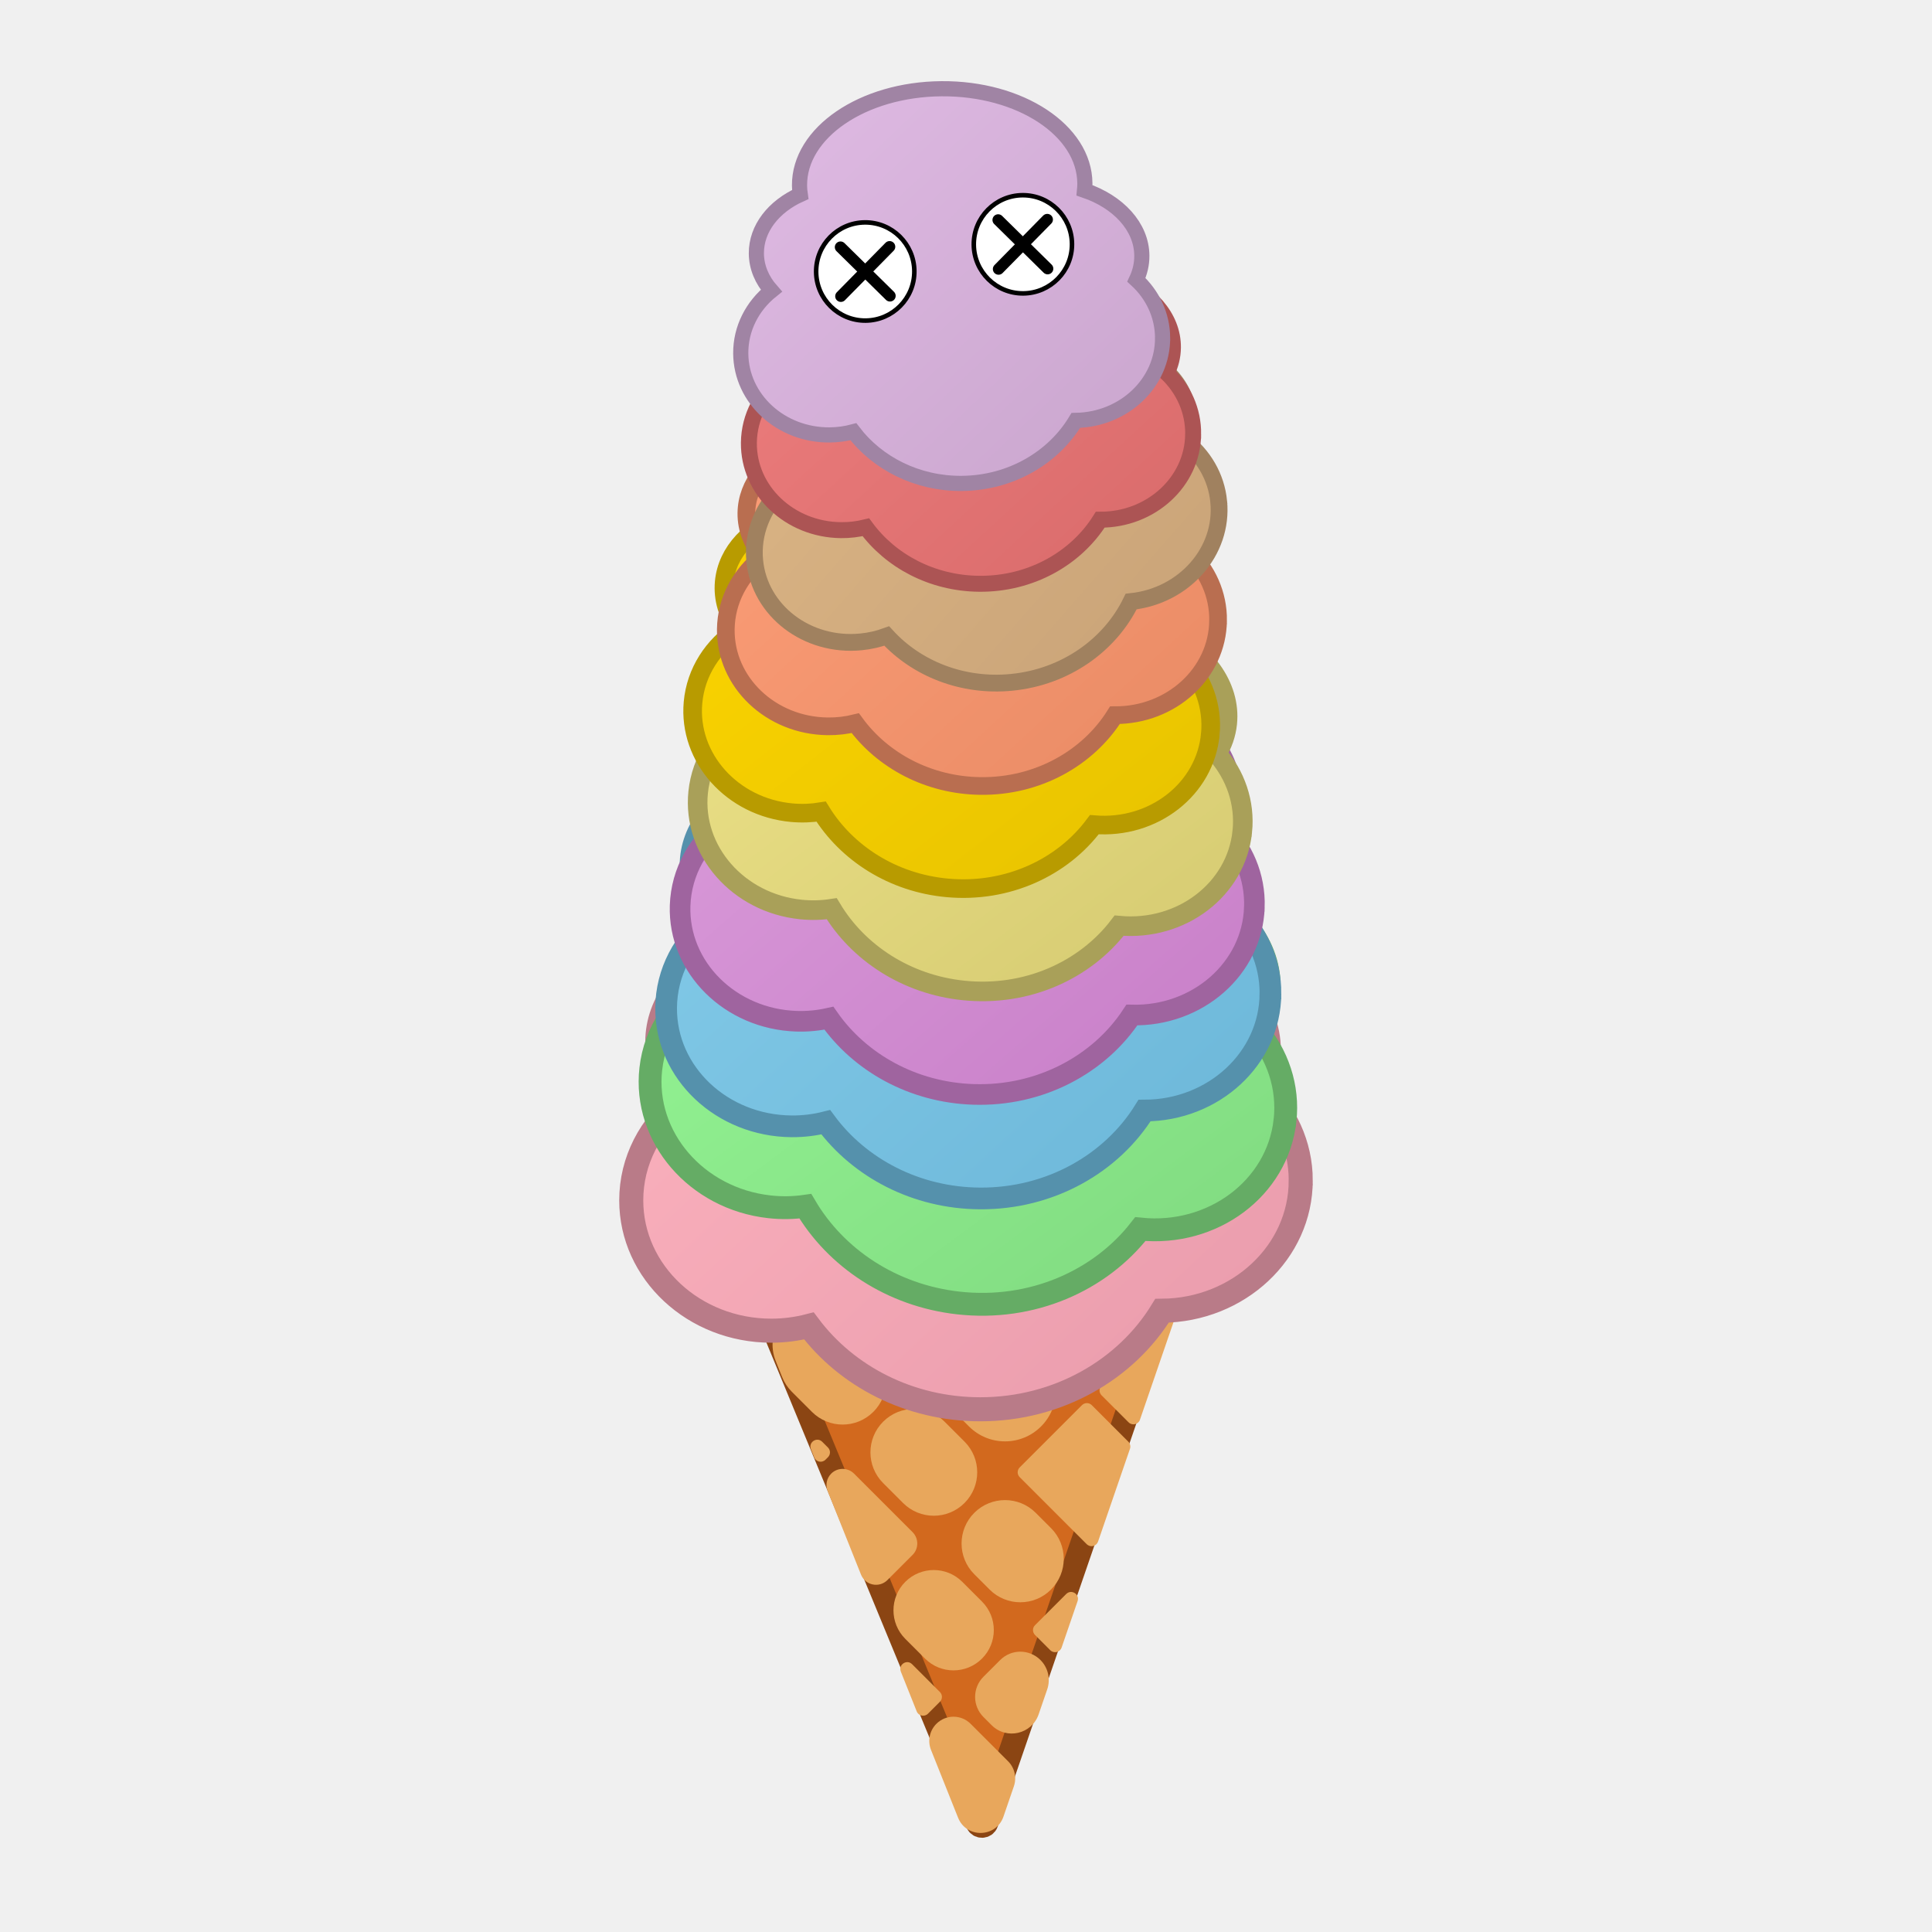
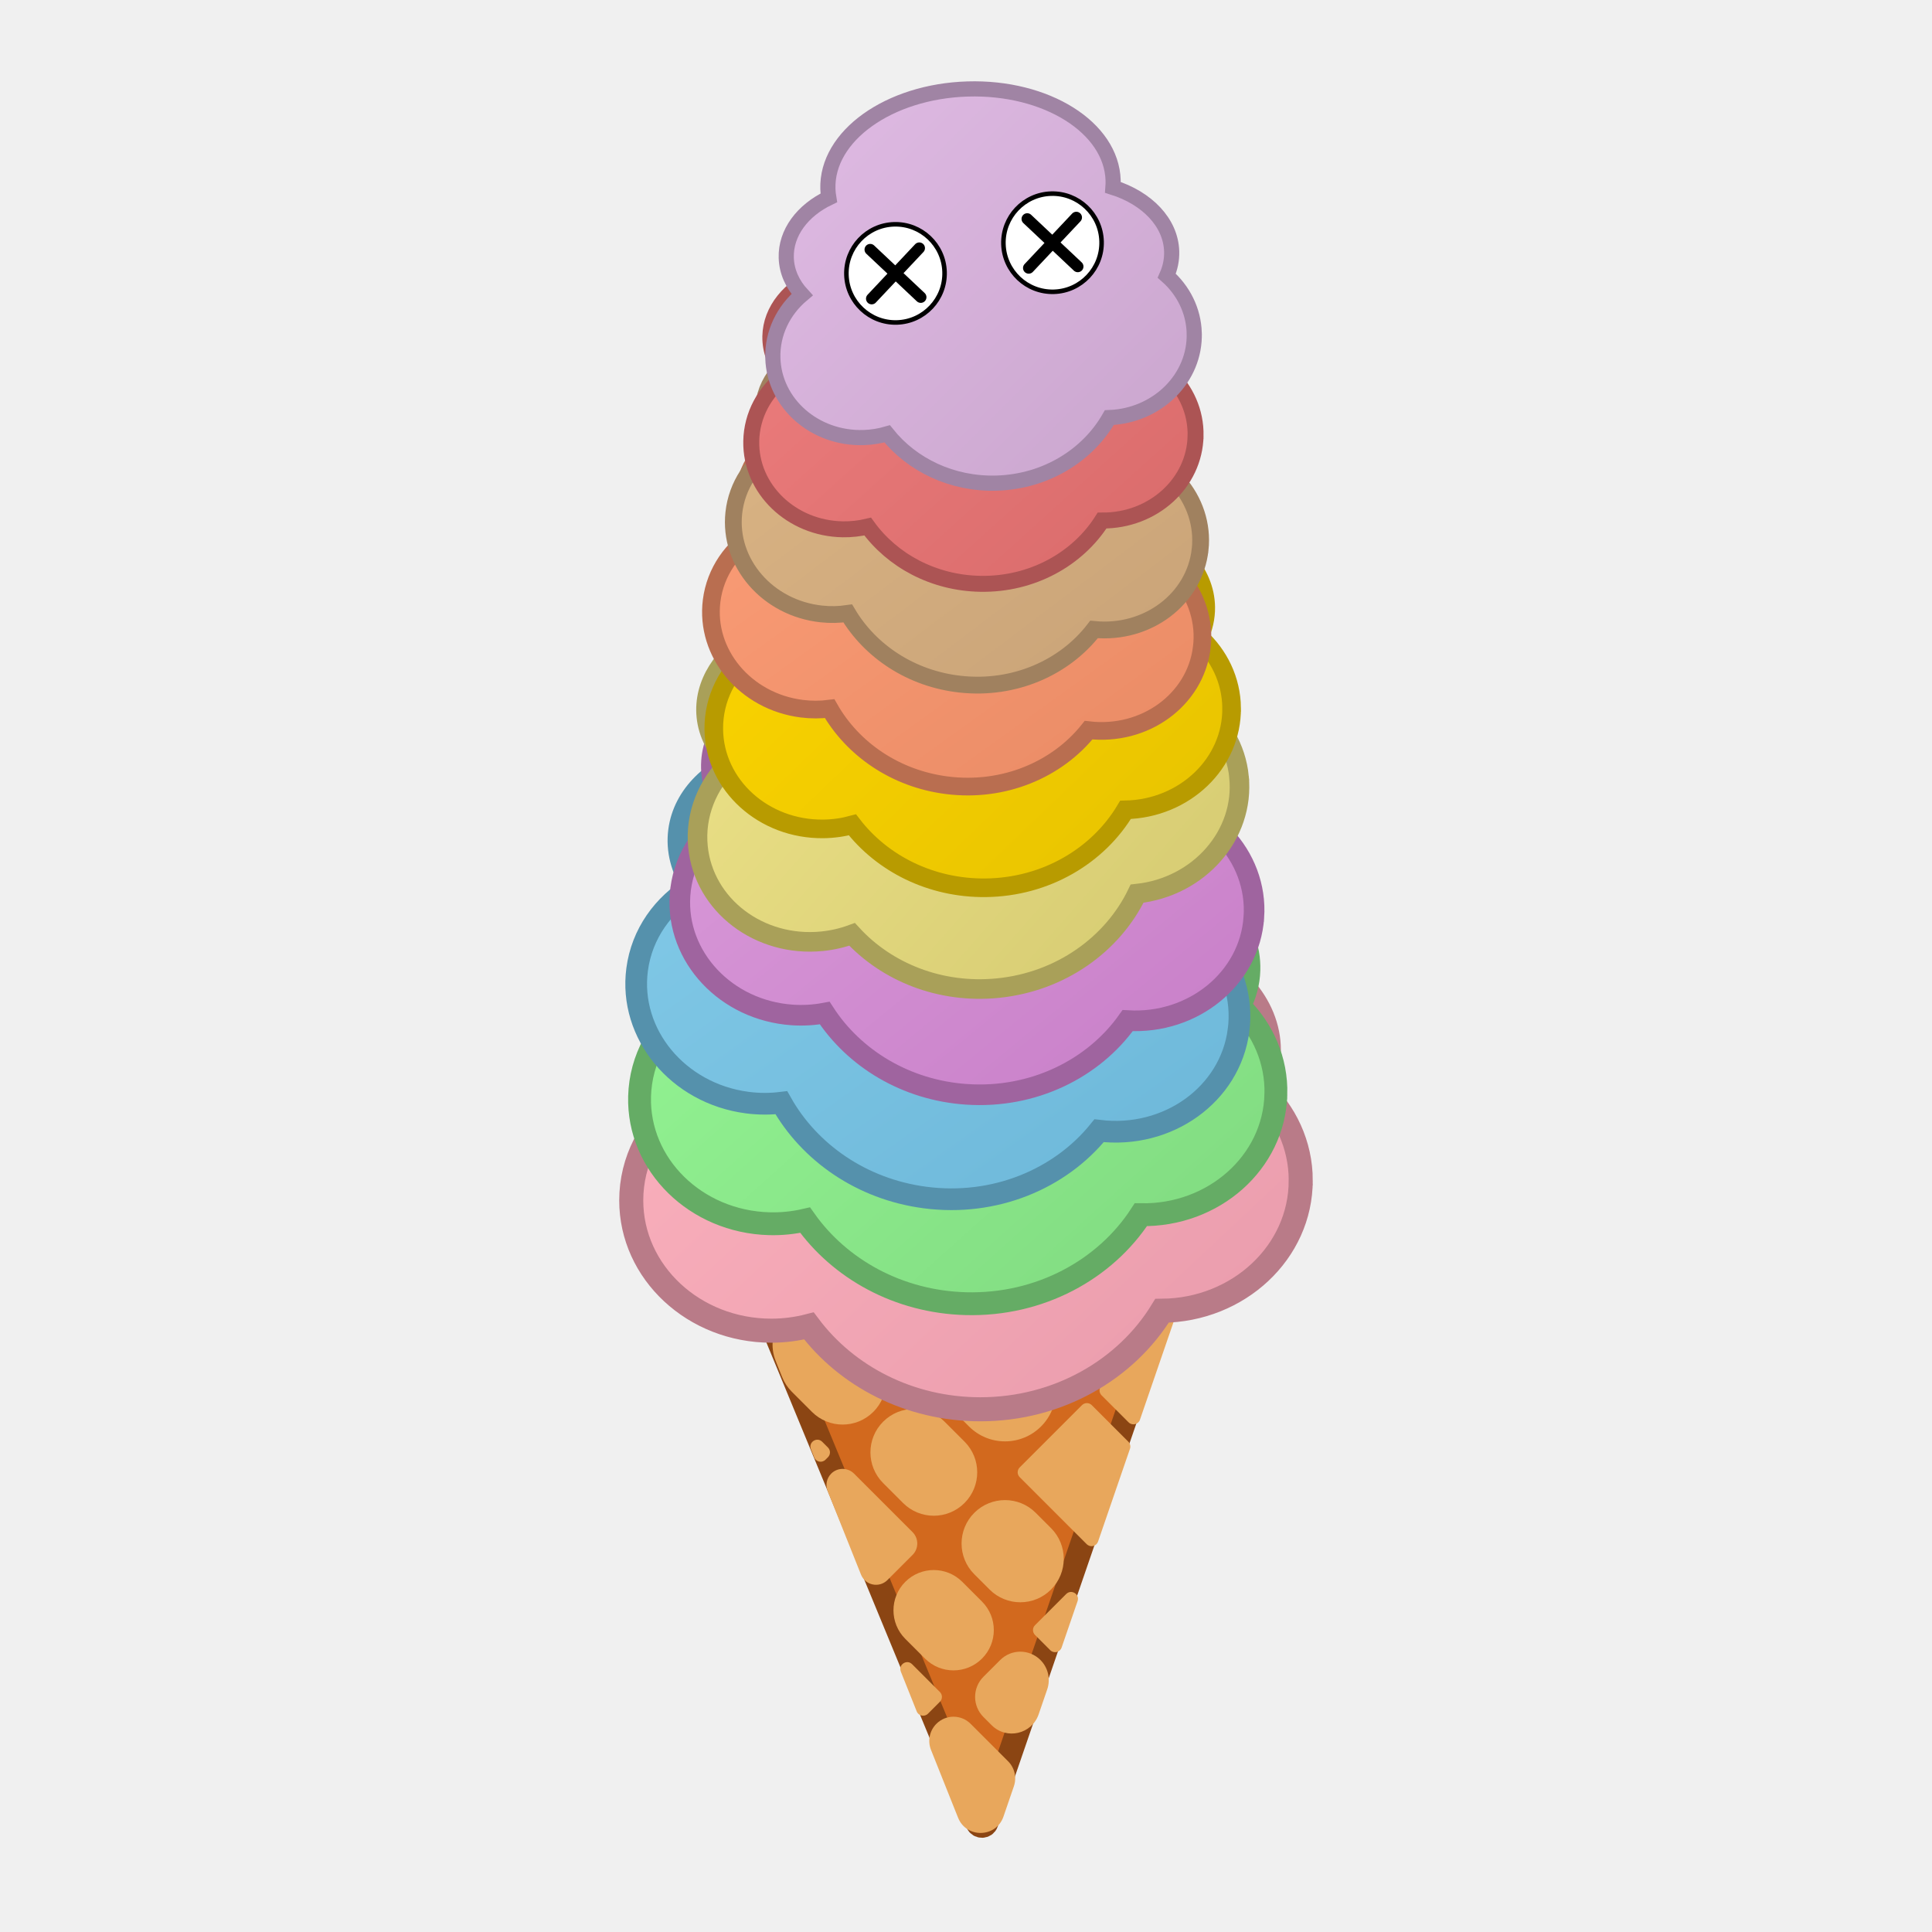
<svg xmlns="http://www.w3.org/2000/svg" viewBox="0 0 1024 1024" width="100%" height="100%">
  <defs>
    <linearGradient id="scoop-gradient-color-10-0" x1="0%" y1="0%" x2="100%" y2="100%">
      <stop offset="0%" style="stop-color:#FFB6C1;stop-opacity:1" />
      <stop offset="100%" style="stop-color:#E89AAB;stop-opacity:1" />
    </linearGradient>
    <linearGradient id="scoop-gradient-color-10-1" x1="0%" y1="0%" x2="100%" y2="100%">
      <stop offset="0%" style="stop-color:#98FB98;stop-opacity:1" />
      <stop offset="100%" style="stop-color:#7FD87F;stop-opacity:1" />
    </linearGradient>
    <linearGradient id="scoop-gradient-color-10-2" x1="0%" y1="0%" x2="100%" y2="100%">
      <stop offset="0%" style="stop-color:#87CEEB;stop-opacity:1" />
      <stop offset="100%" style="stop-color:#6BB6D8;stop-opacity:1" />
    </linearGradient>
    <linearGradient id="scoop-gradient-color-10-3" x1="0%" y1="0%" x2="100%" y2="100%">
      <stop offset="0%" style="stop-color:#DDA0DD;stop-opacity:1" />
      <stop offset="100%" style="stop-color:#C77DC7;stop-opacity:1" />
    </linearGradient>
    <linearGradient id="scoop-gradient-color-10-4" x1="0%" y1="0%" x2="100%" y2="100%">
      <stop offset="0%" style="stop-color:#F0E68C;stop-opacity:1" />
      <stop offset="100%" style="stop-color:#D4C970;stop-opacity:1" />
    </linearGradient>
    <linearGradient id="scoop-gradient-color-10-5" x1="0%" y1="0%" x2="100%" y2="100%">
      <stop offset="0%" style="stop-color:#FFD700;stop-opacity:1" />
      <stop offset="100%" style="stop-color:#E6C200;stop-opacity:1" />
    </linearGradient>
    <linearGradient id="scoop-gradient-color-10-6" x1="0%" y1="0%" x2="100%" y2="100%">
      <stop offset="0%" style="stop-color:#FFA07A;stop-opacity:1" />
      <stop offset="100%" style="stop-color:#E88A64;stop-opacity:1" />
    </linearGradient>
    <linearGradient id="scoop-gradient-color-10-7" x1="0%" y1="0%" x2="100%" y2="100%">
      <stop offset="0%" style="stop-color:#DEB887;stop-opacity:1" />
      <stop offset="100%" style="stop-color:#C8A277;stop-opacity:1" />
    </linearGradient>
    <linearGradient id="scoop-gradient-color-10-8" x1="0%" y1="0%" x2="100%" y2="100%">
      <stop offset="0%" style="stop-color:#F08080;stop-opacity:1" />
      <stop offset="100%" style="stop-color:#D86A6A;stop-opacity:1" />
    </linearGradient>
    <linearGradient id="scoop-gradient-color-10-9" x1="0%" y1="0%" x2="100%" y2="100%">
      <stop offset="0%" style="stop-color:#E0BBE4;stop-opacity:1" />
      <stop offset="100%" style="stop-color:#C9A5CD;stop-opacity:1" />
    </linearGradient>
  </defs>
  <g transform="translate(328.2034, 529) scale(0.6373527)">
    <g transform="translate(0, -189)">
      <g id="Cone">
        <path id="Cone_Bottom" data-name="Cone Bottom" d="M108.22,414.88l189.84,460.03c1.36,3.3,6.09,3.16,7.25-.22l159.34-463.34c.87-2.53-1.03-5.16-3.7-5.13l-349.18,3.32c-2.74.03-4.59,2.82-3.55,5.35Z" style="fill: rgb(210, 105, 30); stroke: rgb(139, 69, 19); stroke-linejoin: round; stroke-width: 20px;" />
        <g id="Waffle_Cross-Hatch" data-name="Waffle Cross-Hatch">
          <path d="M261.93,482.48h0c15.03-15.03,4.46-40.72-16.79-40.83h0c-21.37-.11-32.14,25.72-17.03,40.83h0c9.34,9.34,24.48,9.34,33.82,0Z" style="fill: rgb(232, 167, 92);" />
          <path d="M384.85,527.49l-51.82,51.82c-2.24,2.24-2.24,5.86,0,8.1l55.71,55.71c2.24,2.24,5.86,2.24,8.1,0h0c.62-.62,1.08-1.36,1.37-2.19l26.52-77.11c.71-2.07.18-4.36-1.37-5.91l-30.41-30.41c-2.24-2.24-5.86-2.24-8.1,0Z" style="fill: rgb(232, 167, 92);" />
          <rect x="274.59" y="463.59" width="84.73" height="95.66" rx="42.36" ry="42.36" transform="translate(-268.79 373.91) rotate(-45)" style="fill: rgb(232, 167, 92);" />
          <rect x="291.06" y="603.84" width="72.24" height="90.24" rx="36.12" ry="36.12" transform="translate(-363.06 421.43) rotate(-45)" style="fill: rgb(232, 167, 92);" />
          <path d="M371.7,684.58l-25.94,25.94c-2.24,2.24-2.24,5.86,0,8.1l12.67,12.67c2.99,2.99,8.09,1.82,9.46-2.19l13.28-38.61c1.97-5.74-5.17-10.2-9.46-5.91Z" style="fill: rgb(232, 167, 92);" />
          <path d="M159.42,564.14l2.73,6.83c1.52,3.82,6.46,4.83,9.37,1.93l2.05-2.05c2.24-2.24,2.24-5.86,0-8.1l-4.78-4.78c-4.4-4.4-11.67.39-9.37,6.17Z" style="fill: rgb(232, 167, 92);" />
          <path d="M243.92,633.11l-48.65-48.65c-5.24-5.24-13.74-5.24-18.99,0h0c-3.8,3.8-4.97,9.49-2.98,14.47l27.77,69.54c3.58,8.95,15.14,11.33,21.96,4.51l20.89-20.89c5.24-5.24,5.24-13.74,0-18.99Z" style="fill: rgb(232, 167, 92);" />
          <path d="M211.32,533.1h0c14.11-14.11,14.11-36.98,0-51.08l-34.94-34.94c-.72-.72-.72-1.89,0-2.62h0c1.16-1.16.34-3.15-1.3-3.16l-11.23-.06c-25.62-.13-43.23,25.72-33.73,49.51l5.37,13.45c1.82,4.55,4.54,8.68,8,12.15l16.74,16.74c14.11,14.11,36.98,14.11,51.08,0Z" style="fill: rgb(232, 167, 92);" />
          <path d="M263.74,792.53h0c-5.69,5.69-7.45,14.23-4.46,21.71l22.5,56.36c6.92,17.34,31.68,16.74,37.75-.92l8.66-25.2c2.5-7.28.64-15.35-4.8-20.79l-31.17-31.17c-7.87-7.87-20.62-7.87-28.48,0Z" style="fill: rgb(232, 167, 92);" />
          <path d="M392.94,503.07l40.81-40.81c2.24-2.24,5.86-2.24,8.1,0l.06.06c2.24,2.24,2.24,5.86,0,8.1l-40.81,40.81c-2.24,2.24-2.24,5.86,0,8.1l22.48,22.48c2.99,2.99,8.09,1.82,9.46-2.19l30.71-89.32c1.27-3.71-1.47-7.57-5.39-7.59l-120.63-.6c-5.11-.03-7.69,6.16-4.08,9.77l51.18,51.18c2.24,2.24,5.86,2.24,8.1,0Z" style="fill: rgb(232, 167, 92);" />
          <rect x="217.18" y="527.25" width="72.24" height="95.66" rx="36.12" ry="36.12" transform="translate(-332.45 347.55) rotate(-45)" style="fill: rgb(232, 167, 92);" />
          <path d="M350.28,739.46h0c-9.24-9.24-24.22-9.24-33.46,0l-13.94,13.94c-9.24,9.24-9.24,24.22,0,33.46l6.81,6.81c12.37,12.37,33.42,7.5,39.1-9.04l7.13-20.75c2.94-8.55.75-18.03-5.64-24.42Z" style="fill: rgb(232, 167, 92);" />
          <path d="M234.18,749.12l13.2,33.06c1.52,3.82,6.46,4.83,9.37,1.93l9.93-9.93c2.24-2.24,2.24-5.86,0-8.1l-23.13-23.13c-4.4-4.4-11.67.39-9.37,6.17Z" style="fill: rgb(232, 167, 92);" />
          <rect x="236.26" y="661.25" width="67.04" height="90.24" rx="33.52" ry="33.52" transform="translate(-420.46 397.65) rotate(-45)" style="fill: rgb(232, 167, 92);" />
        </g>
        <ellipse id="Cone_Top" data-name="Cone Top" cx="288.37" cy="404.38" rx="182.34" ry="67.01" style="fill: rgb(210, 105, 30); stroke: rgb(139, 69, 19); stroke-miterlimit: 10; stroke-width: 20px;" />
      </g>
    </g>
    <g transform="translate(288, 61) rotate(0) scale(1) translate(-288, -250)">
      <path id="Scoop_Outline" data-name="Scoop Outline" d="M566.75,340.67c0-29.85-12.97-56.87-33.96-76.47,4.8-9.98,7.44-20.71,7.44-31.9,0-38.29-30.62-71.33-74.92-86.77.33-3.07.51-6.17.51-9.3,0-69.72-84.29-126.24-188.26-126.24s-188.26,56.52-188.26,126.24c0,4,.29,7.95.83,11.86-34.94,15.4-58.48,44.25-58.48,77.34,0,18.21,7.15,35.15,19.39,49.26-25.1,19.88-41.05,49.47-41.05,82.54,0,59.85,52.15,108.37,116.49,108.37,10.83,0,21.3-1.4,31.26-3.98,31.42,41.91,83.55,69.34,142.55,69.34,64.73,0,121.2-33,151.11-81.94,63.8-.57,115.34-48.85,115.34-108.34Z" style="fill: url(&quot;#scoop-gradient-color-10-0&quot;); stroke: rgb(185, 123, 136); stroke-miterlimit: 10; stroke-width: 20px;" />
    </g>
-     <g transform="translate(300.0169, -13) rotate(6.358221) scale(0.95) translate(-288, -250)">
+     <g transform="translate(283.6594, -13) rotate(1.530711) scale(0.95) translate(-288, -250)">
      <path id="Scoop_Outline" data-name="Scoop Outline" d="M566.75,340.67c0-29.85-12.97-56.87-33.96-76.47,4.8-9.98,7.44-20.71,7.44-31.9,0-38.29-30.62-71.33-74.92-86.77.33-3.07.51-6.17.51-9.3,0-69.72-84.29-126.24-188.26-126.24s-188.26,56.52-188.26,126.24c0,4,.29,7.95.83,11.86-34.94,15.4-58.48,44.25-58.48,77.34,0,18.21,7.15,35.15,19.39,49.26-25.1,19.88-41.05,49.47-41.05,82.54,0,59.85,52.15,108.37,116.49,108.37,10.83,0,21.3-1.4,31.26-3.98,31.42,41.91,83.55,69.34,142.55,69.34,64.73,0,121.2-33,151.11-81.94,63.8-.57,115.34-48.85,115.34-108.34Z" style="fill: url(&quot;#scoop-gradient-color-10-1&quot;); stroke: rgb(101, 172, 101); stroke-miterlimit: 10; stroke-width: 20px;" />
    </g>
-     <g transform="translate(290.5055, -87) rotate(0.360737) scale(0.9025) translate(-288, -250)">
+     <g transform="translate(276.2619, -87) rotate(7.490159) scale(0.9025) translate(-288, -250)">
      <path id="Scoop_Outline" data-name="Scoop Outline" d="M566.75,340.67c0-29.85-12.97-56.87-33.96-76.47,4.8-9.98,7.44-20.71,7.44-31.9,0-38.29-30.62-71.33-74.92-86.77.33-3.07.51-6.17.51-9.3,0-69.72-84.29-126.24-188.26-126.24s-188.26,56.52-188.26,126.24c0,4,.29,7.95.83,11.86-34.94,15.4-58.48,44.25-58.48,77.34,0,18.21,7.15,35.15,19.39,49.26-25.1,19.88-41.05,49.47-41.05,82.54,0,59.85,52.15,108.37,116.49,108.37,10.83,0,21.3-1.4,31.26-3.98,31.42,41.91,83.55,69.34,142.55,69.34,64.73,0,121.2-33,151.11-81.94,63.8-.57,115.34-48.85,115.34-108.34Z" style="fill: url(&quot;#scoop-gradient-color-10-2&quot;); stroke: rgb(85, 145, 172); stroke-miterlimit: 10; stroke-width: 20px;" />
    </g>
-     <g transform="translate(291.8424, -161) rotate(1.857762) scale(0.857375) translate(-288, -250)">
+     <g transform="translate(294.595, -161) rotate(3.885113) scale(0.857375) translate(-288, -250)">
      <path id="Scoop_Outline" data-name="Scoop Outline" d="M566.75,340.67c0-29.85-12.97-56.87-33.96-76.47,4.8-9.98,7.44-20.71,7.44-31.9,0-38.29-30.62-71.33-74.92-86.77.33-3.07.51-6.17.51-9.3,0-69.72-84.29-126.24-188.26-126.24s-188.26,56.52-188.26,126.24c0,4,.29,7.95.83,11.86-34.94,15.4-58.48,44.25-58.48,77.34,0,18.21,7.15,35.15,19.39,49.26-25.1,19.88-41.05,49.47-41.05,82.54,0,59.85,52.15,108.37,116.49,108.37,10.83,0,21.3-1.4,31.26-3.98,31.42,41.91,83.55,69.34,142.55,69.34,64.73,0,121.2-33,151.11-81.94,63.8-.57,115.34-48.85,115.34-108.34Z" style="fill: url(&quot;#scoop-gradient-color-10-3&quot;); stroke: rgb(159, 100, 159); stroke-miterlimit: 10; stroke-width: 20px;" />
    </g>
-     <g transform="translate(299.7745, -235) rotate(5.828422) scale(0.8145062) translate(-288, -250)">
+     <g transform="translate(282.1977, -235) rotate(-5.670564) scale(0.8145062) translate(-288, -250)">
      <path id="Scoop_Outline" data-name="Scoop Outline" d="M566.75,340.67c0-29.85-12.97-56.87-33.96-76.47,4.8-9.98,7.44-20.71,7.44-31.9,0-38.29-30.62-71.33-74.92-86.77.33-3.07.51-6.17.51-9.3,0-69.72-84.29-126.24-188.26-126.24s-188.26,56.52-188.26,126.24c0,4,.29,7.95.83,11.86-34.94,15.4-58.48,44.25-58.48,77.34,0,18.21,7.15,35.15,19.39,49.26-25.1,19.88-41.05,49.47-41.05,82.54,0,59.85,52.15,108.37,116.49,108.37,10.83,0,21.3-1.4,31.26-3.98,31.42,41.91,83.55,69.34,142.55,69.34,64.73,0,121.2-33,151.11-81.94,63.8-.57,115.34-48.85,115.34-108.34Z" style="fill: url(&quot;#scoop-gradient-color-10-4&quot;); stroke: rgb(169, 160, 89); stroke-miterlimit: 10; stroke-width: 20px;" />
    </g>
-     <g transform="translate(283.1102, -309) rotate(5.190699) scale(0.7737809) translate(-288, -250)">
+     <g transform="translate(292.75, -309) rotate(-0.6849779) scale(0.7737809) translate(-288, -250)">
      <path id="Scoop_Outline" data-name="Scoop Outline" d="M566.75,340.67c0-29.85-12.97-56.87-33.96-76.47,4.8-9.98,7.44-20.71,7.44-31.9,0-38.29-30.62-71.33-74.92-86.77.33-3.07.51-6.17.51-9.3,0-69.72-84.29-126.24-188.26-126.24s-188.26,56.52-188.26,126.24c0,4,.29,7.95.83,11.86-34.94,15.4-58.48,44.25-58.48,77.34,0,18.21,7.15,35.15,19.39,49.26-25.1,19.88-41.05,49.47-41.05,82.54,0,59.85,52.15,108.37,116.49,108.37,10.83,0,21.3-1.4,31.26-3.98,31.42,41.91,83.55,69.34,142.55,69.34,64.73,0,121.2-33,151.11-81.94,63.8-.57,115.34-48.85,115.34-108.34Z" style="fill: url(&quot;#scoop-gradient-color-10-5&quot;); stroke: rgb(184, 155, 0); stroke-miterlimit: 10; stroke-width: 20px;" />
    </g>
-     <g transform="translate(293.9353, -383) rotate(0.6998065) scale(0.7350919) translate(-288, -250)">
+     <g transform="translate(289.4807, -383) rotate(7.202714) scale(0.7350919) translate(-288, -250)">
      <path id="Scoop_Outline" data-name="Scoop Outline" d="M566.75,340.67c0-29.85-12.97-56.87-33.96-76.47,4.8-9.98,7.44-20.71,7.44-31.9,0-38.29-30.62-71.33-74.92-86.77.33-3.07.51-6.17.51-9.3,0-69.72-84.29-126.24-188.26-126.24s-188.26,56.52-188.26,126.24c0,4,.29,7.95.83,11.86-34.94,15.4-58.48,44.25-58.48,77.34,0,18.21,7.15,35.15,19.39,49.26-25.1,19.88-41.05,49.47-41.05,82.54,0,59.85,52.15,108.37,116.49,108.37,10.83,0,21.3-1.4,31.26-3.98,31.42,41.91,83.55,69.34,142.55,69.34,64.73,0,121.2-33,151.11-81.94,63.8-.57,115.34-48.85,115.34-108.34Z" style="fill: url(&quot;#scoop-gradient-color-10-6&quot;); stroke: rgb(185, 110, 80); stroke-miterlimit: 10; stroke-width: 20px;" />
    </g>
-     <g transform="translate(298.6486, -457) rotate(-5.567073) scale(0.6983373) translate(-288, -250)">
+     <g transform="translate(296.366, -457) rotate(6.178238) scale(0.6983373) translate(-288, -250)">
      <path id="Scoop_Outline" data-name="Scoop Outline" d="M566.75,340.67c0-29.85-12.97-56.87-33.96-76.47,4.8-9.98,7.44-20.71,7.44-31.9,0-38.29-30.62-71.33-74.92-86.77.33-3.07.51-6.17.51-9.3,0-69.72-84.29-126.24-188.26-126.24s-188.26,56.52-188.26,126.24c0,4,.29,7.95.83,11.86-34.94,15.4-58.48,44.25-58.48,77.34,0,18.21,7.15,35.15,19.39,49.26-25.1,19.88-41.05,49.47-41.05,82.54,0,59.85,52.15,108.37,116.49,108.37,10.83,0,21.3-1.4,31.26-3.98,31.42,41.91,83.55,69.34,142.55,69.34,64.73,0,121.2-33,151.11-81.94,63.8-.57,115.34-48.85,115.34-108.34Z" style="fill: url(&quot;#scoop-gradient-color-10-7&quot;); stroke: rgb(160, 129, 95); stroke-miterlimit: 10; stroke-width: 20px;" />
    </g>
-     <g transform="translate(293.0149, -531) rotate(0.6137581) scale(0.6634204) translate(-288, -250)">
+     <g transform="translate(295.4212, -531) rotate(0.9815301) scale(0.6634204) translate(-288, -250)">
      <path id="Scoop_Outline" data-name="Scoop Outline" d="M566.75,340.67c0-29.85-12.97-56.87-33.96-76.47,4.8-9.98,7.44-20.71,7.44-31.9,0-38.29-30.62-71.33-74.92-86.77.33-3.07.51-6.17.51-9.3,0-69.72-84.29-126.24-188.26-126.24s-188.26,56.52-188.26,126.24c0,4,.29,7.95.83,11.86-34.94,15.4-58.48,44.25-58.48,77.34,0,18.21,7.15,35.15,19.39,49.26-25.1,19.88-41.05,49.47-41.05,82.54,0,59.85,52.15,108.37,116.49,108.37,10.83,0,21.3-1.4,31.26-3.98,31.42,41.91,83.55,69.34,142.55,69.34,64.73,0,121.2-33,151.11-81.94,63.8-.57,115.34-48.85,115.34-108.34Z" style="fill: url(&quot;#scoop-gradient-color-10-8&quot;); stroke: rgb(172, 84, 84); stroke-miterlimit: 10; stroke-width: 20px;" />
    </g>
-     <g transform="translate(275.732, -605) rotate(-0.4563314) scale(0.6302494) translate(-288, -250)">
+     <g transform="translate(300.8542, -605) rotate(-1.72431) scale(0.6302494) translate(-288, -250)">
      <path id="Scoop_Outline" data-name="Scoop Outline" d="M566.75,340.67c0-29.85-12.97-56.87-33.96-76.47,4.8-9.98,7.44-20.71,7.44-31.9,0-38.29-30.62-71.33-74.92-86.77.33-3.07.51-6.17.51-9.3,0-69.72-84.29-126.24-188.26-126.24s-188.26,56.52-188.26,126.24c0,4,.29,7.95.83,11.86-34.94,15.4-58.48,44.25-58.48,77.34,0,18.21,7.15,35.15,19.39,49.26-25.1,19.88-41.05,49.47-41.05,82.54,0,59.85,52.15,108.37,116.49,108.37,10.83,0,21.3-1.4,31.26-3.98,31.42,41.91,83.55,69.34,142.55,69.34,64.73,0,121.2-33,151.11-81.94,63.8-.57,115.34-48.85,115.34-108.34Z" style="fill: url(&quot;#scoop-gradient-color-10-9&quot;); stroke: rgb(160, 132, 164); stroke-miterlimit: 10; stroke-width: 20px;" />
      <g id="Right_Eye" data-name="Right Eye">
        <circle id="Left_Eye_Outline" data-name="Left Eye Outline" cx="383.4" cy="216.12" r="64.78" style="fill: #fff; stroke: #000; stroke-miterlimit: 10; stroke-width: 6px;" />
      </g>
      <g id="Left_Eye" data-name="Left Eye">
        <circle id="Right_Eye_Outline" data-name="Right Eye Outline" cx="175.1" cy="250.34" r="64.78" style="fill: #fff; stroke: #000; stroke-miterlimit: 10; stroke-width: 6px;" />
      </g>
      <g>
        <line x1="351.01" y1="183.73" x2="415.79" y2="248.51" stroke="#000" stroke-width="15" stroke-linecap="round" />
        <line x1="351.01" y1="248.51" x2="415.79" y2="183.73" stroke="#000" stroke-width="15" stroke-linecap="round" />
      </g>
      <g>
        <line x1="142.71" y1="217.95" x2="207.49" y2="282.73" stroke="#000" stroke-width="15" stroke-linecap="round" />
        <line x1="142.71" y1="282.73" x2="207.49" y2="217.95" stroke="#000" stroke-width="15" stroke-linecap="round" />
      </g>
    </g>
  </g>
</svg>
